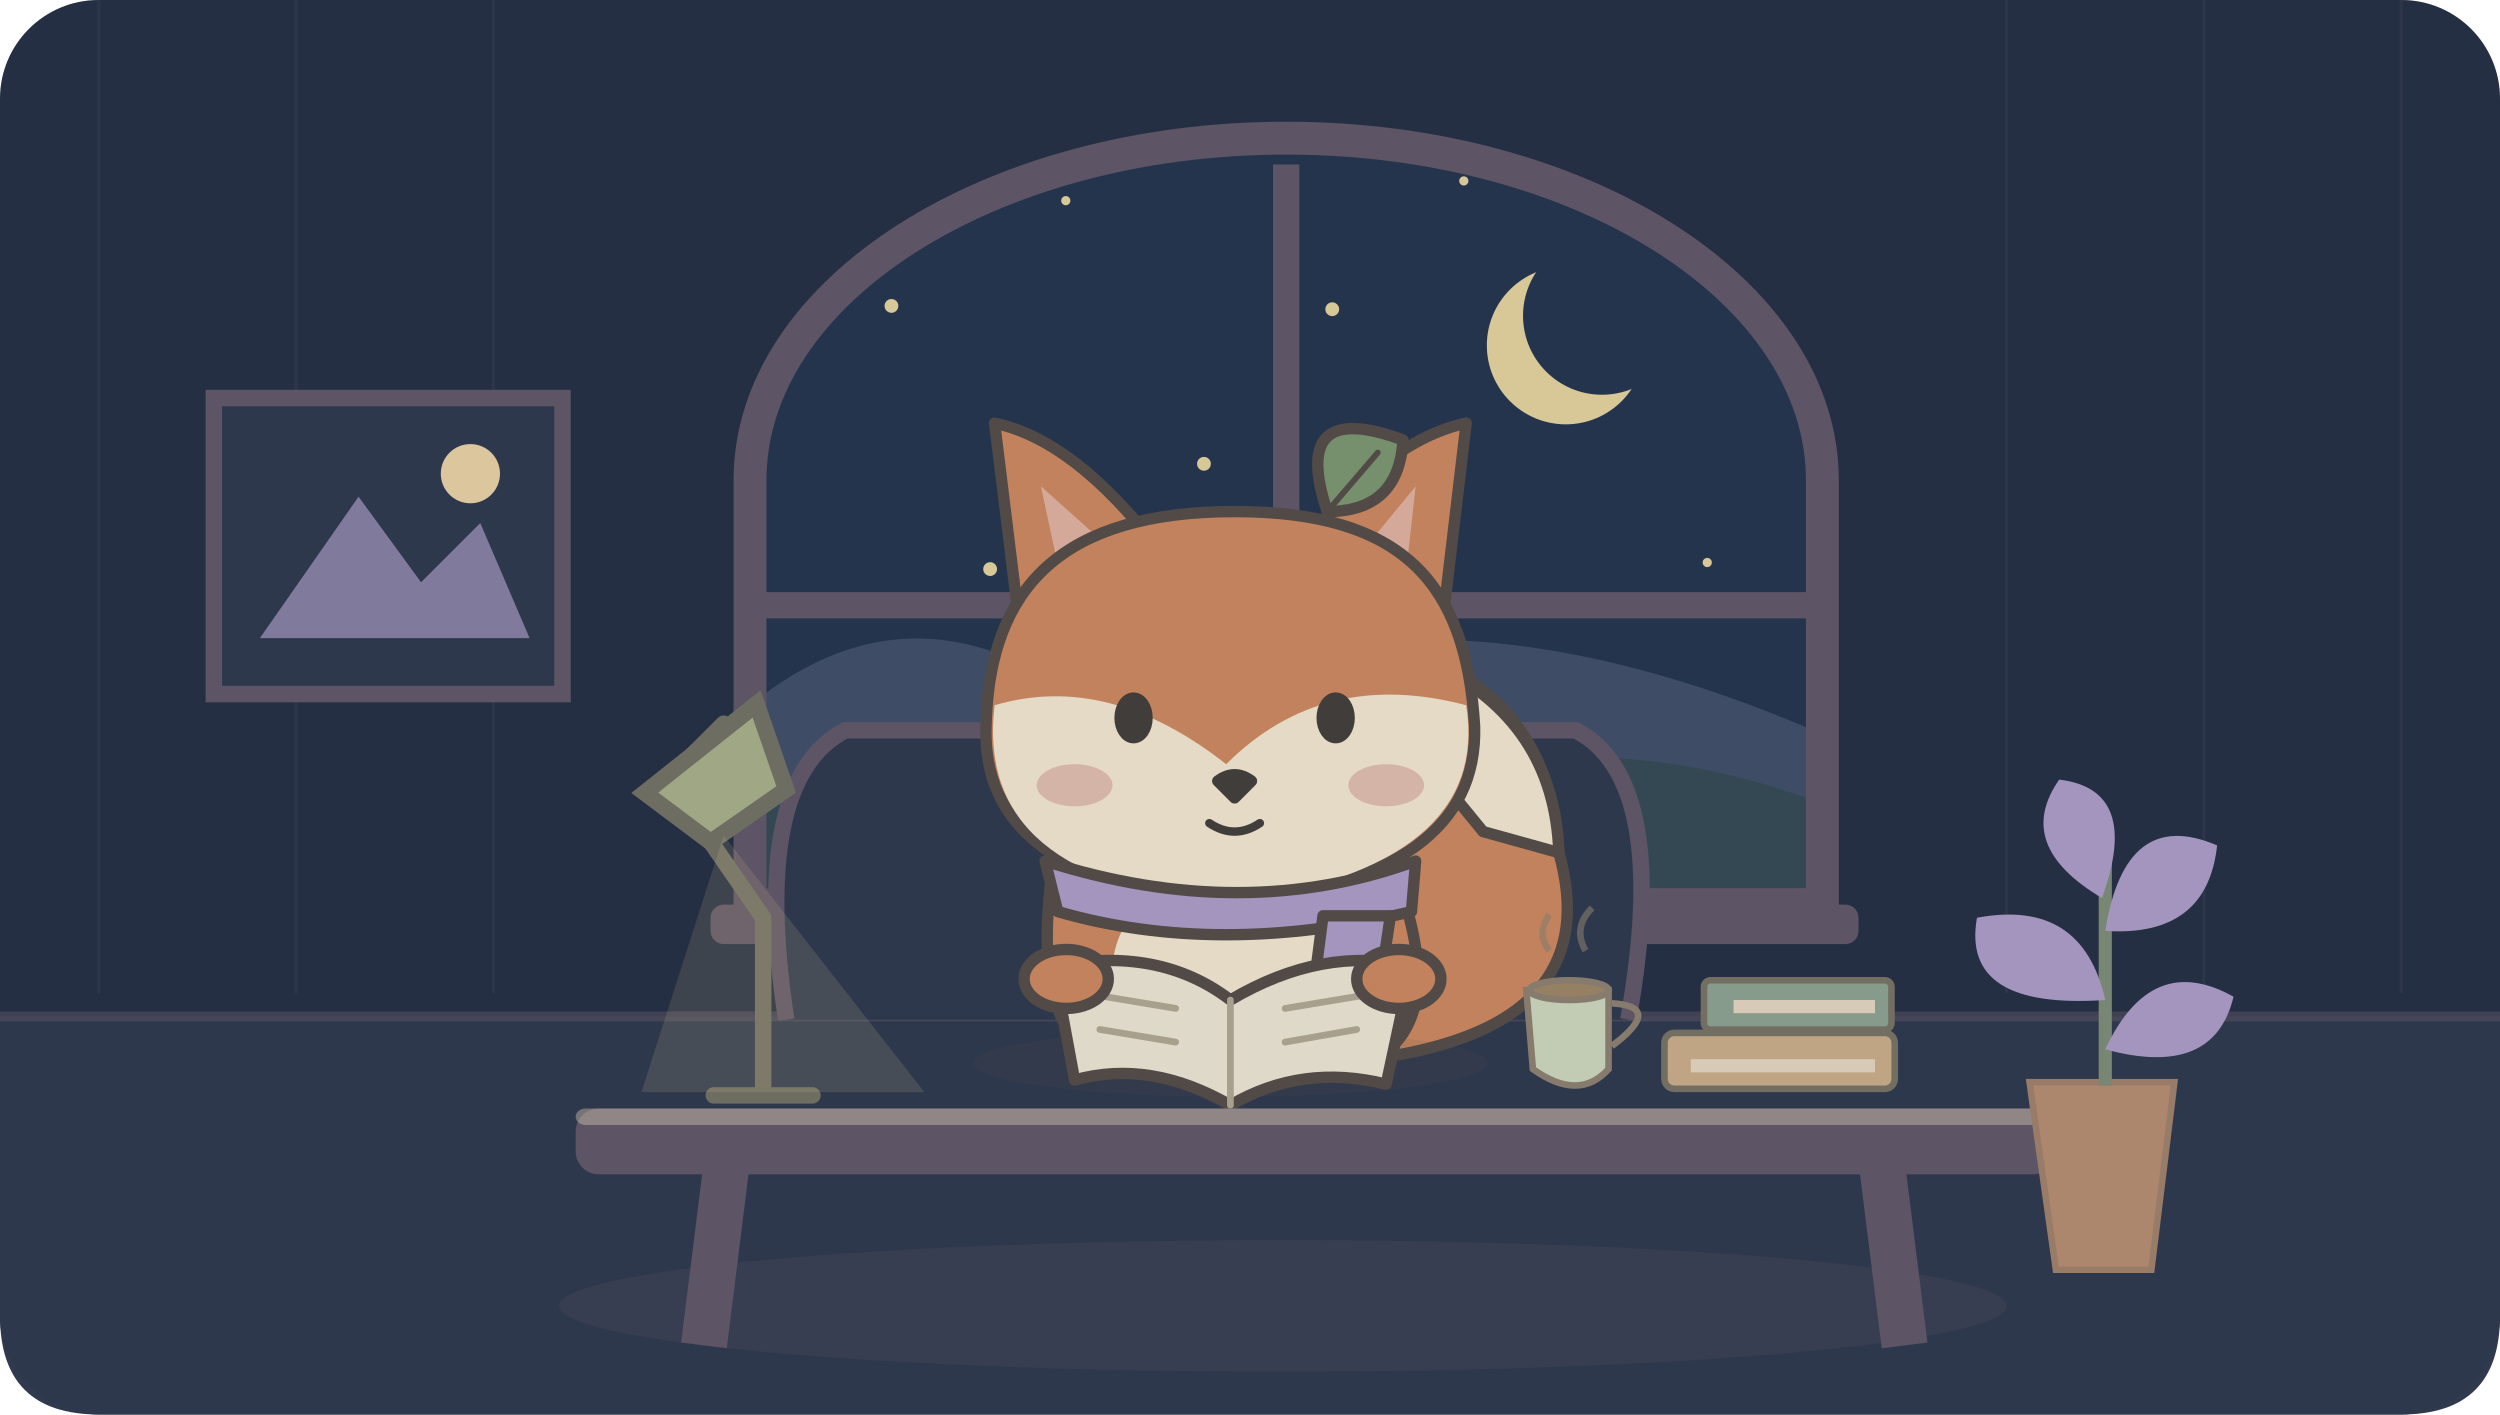
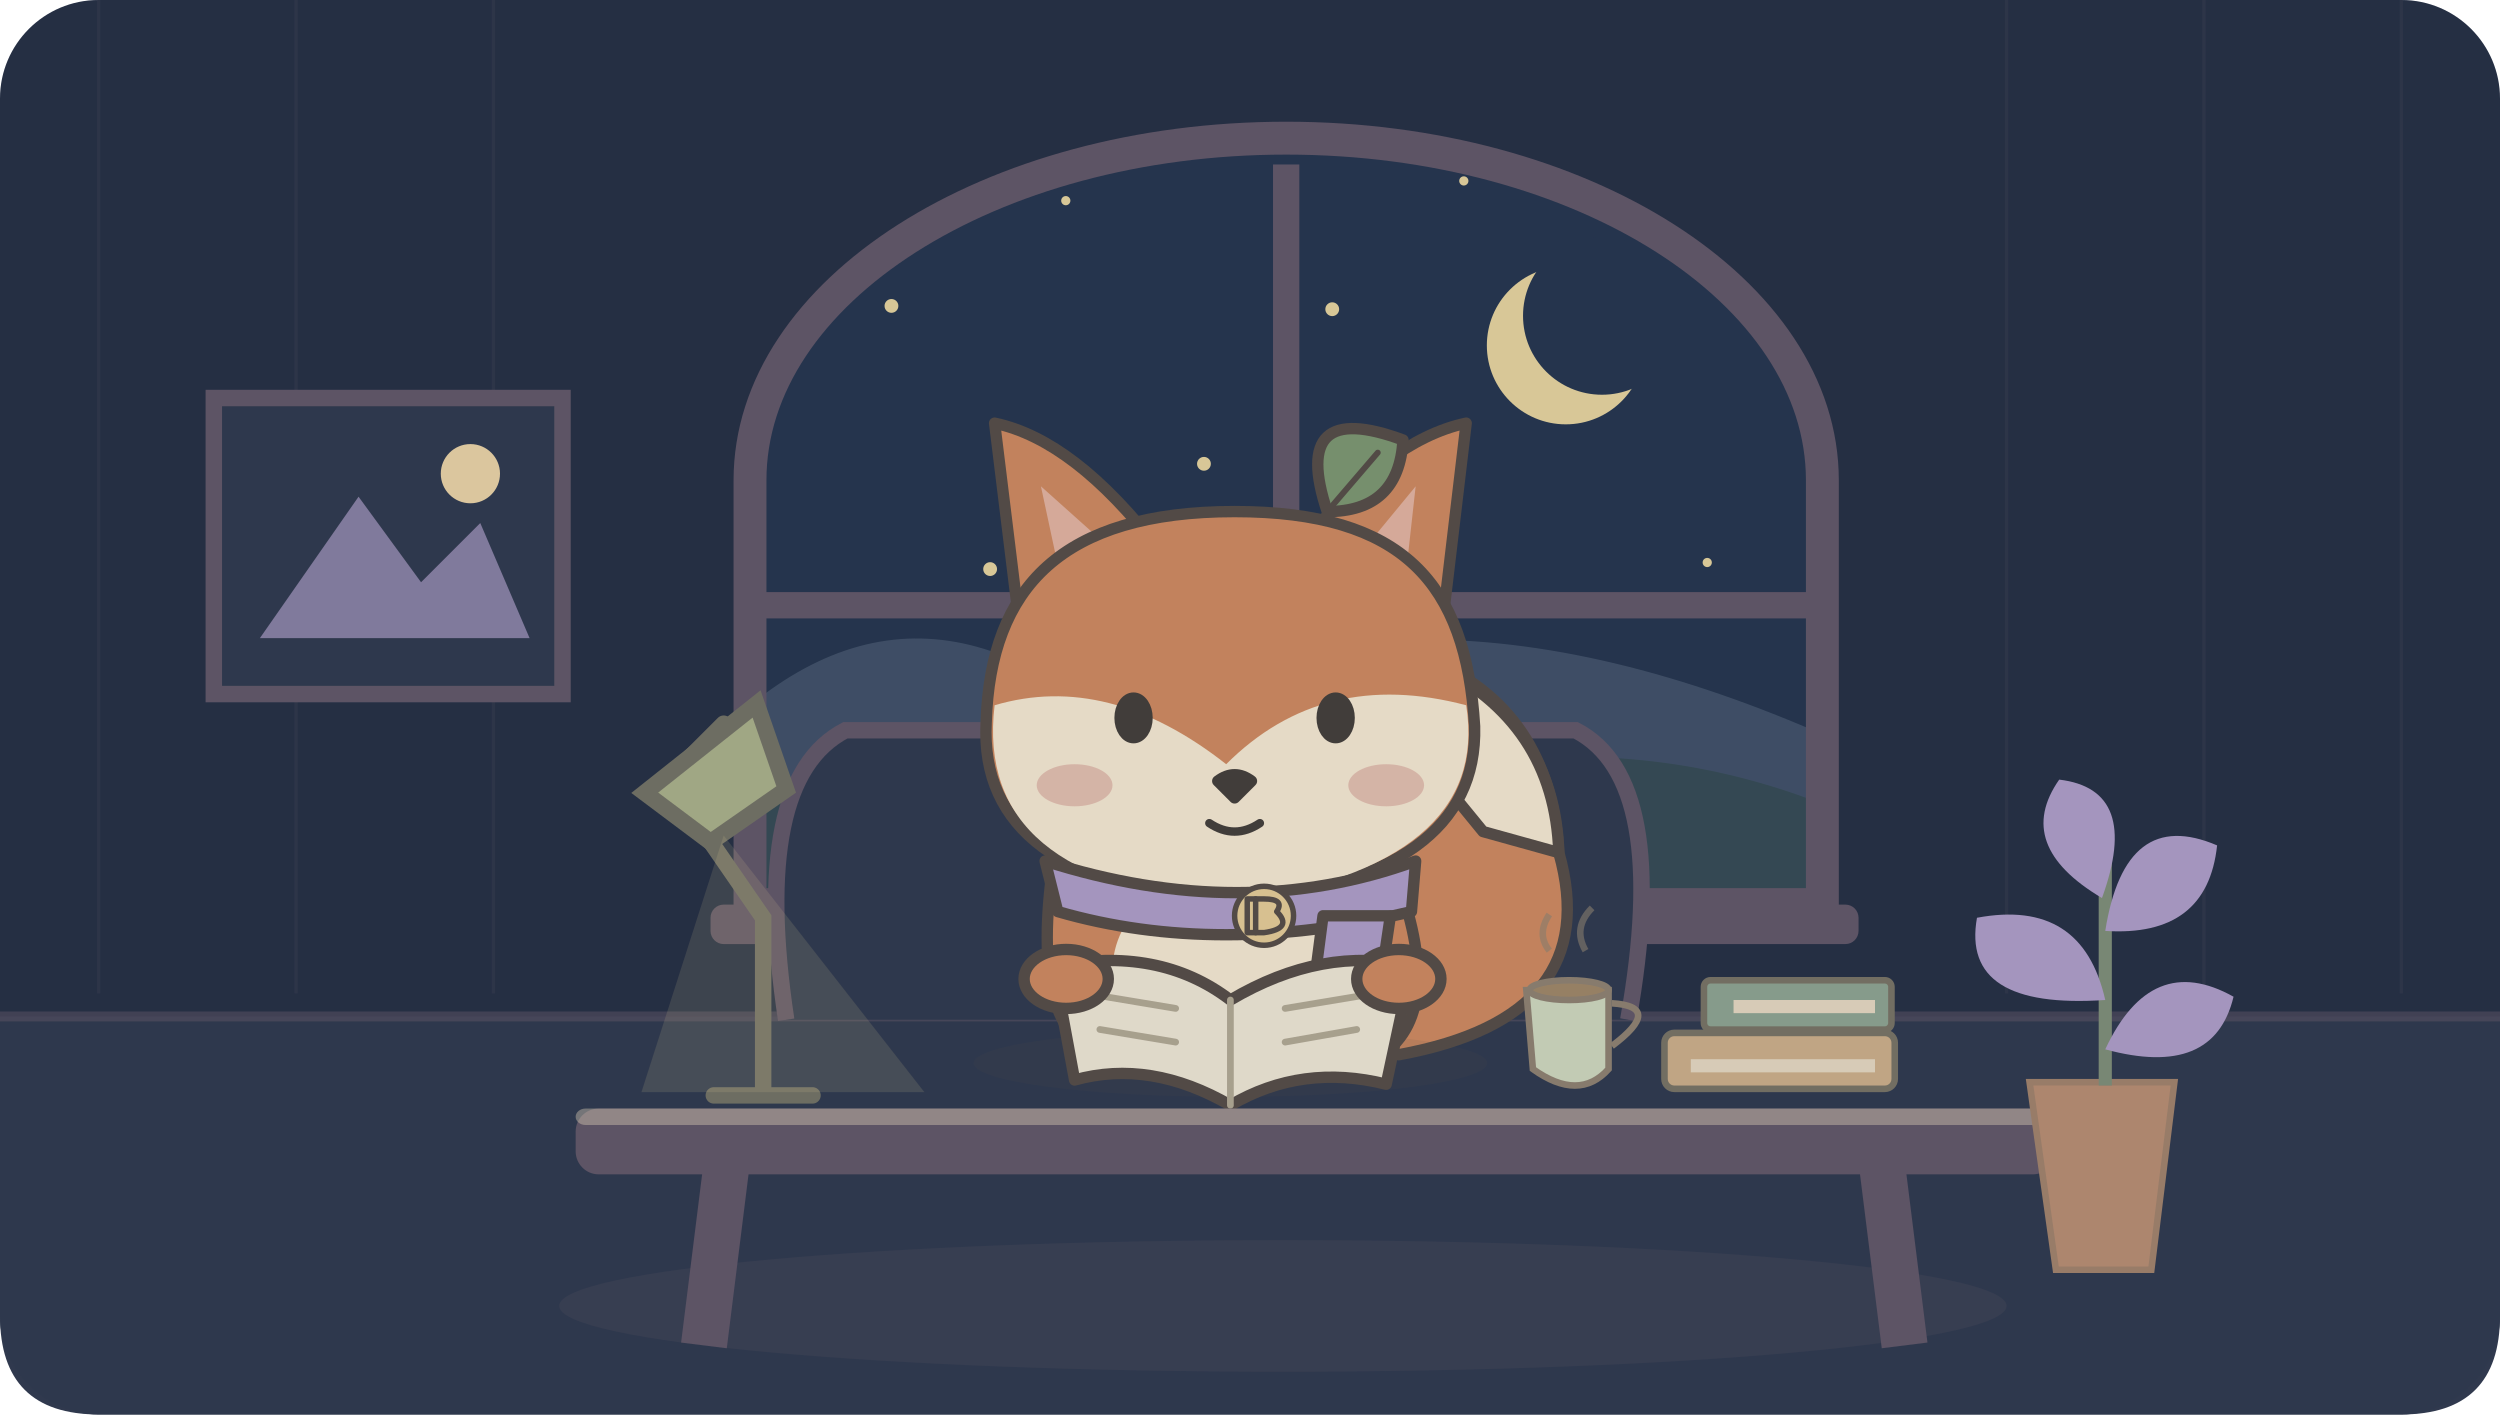
<svg xmlns="http://www.w3.org/2000/svg" viewBox="0 0 760 430" class="room-scene room-mini" role="img" aria-label="өрөө" style="--companion-accent:#b5a2ce">
  <defs>
    <clipPath id="_R_0_-window">
      <path d="M228 275V146A163 104 0 0 1 554 146V275Z" />
    </clipPath>
  </defs>
  <rect width="760" height="430" rx="30" fill="#252e43" />
  <g stroke="#655869" stroke-width="1" opacity=".16">
    <path d="M30 0V302" />
    <path d="M90 0V302" />
    <path d="M150 0V302" />
    <path d="M610 0V302" />
    <path d="M670 0V302" />
    <path d="M730 0V302" />
  </g>
  <path d="M0 309H760V400Q760 430 730 430H30Q0 430 0 400Z" fill="#30394e" />
  <path d="M0 309H760" stroke="#655869" stroke-width="3" opacity=".5" />
  <g clip-path="url(#_R_0_-window)">
    <rect x="218" y="30" width="348" height="252" fill="#25344e" />
    <g fill="#f0dba2">
      <circle cx="476" cy="105" r="24" />
      <circle cx="487" cy="96" r="24" fill="#25344e" />
      <circle cx="271" cy="93" r="2.1" />
      <circle cx="324" cy="61" r="1.4" />
      <circle cx="405" cy="94" r="2.1" />
      <circle cx="519" cy="171" r="1.4" />
      <circle cx="301" cy="173" r="2.1" />
      <circle cx="445" cy="55" r="1.4" />
      <circle cx="366" cy="141" r="2.1" />
    </g>
    <path d="M204 239Q268 160 338 220Q433 163 575 233V288H204Z" fill="#425169" />
    <path d="M193 272Q281 198 379 251Q492 205 586 260V290H193Z" fill="#364b55" />
  </g>
  <path d="M228 275V146A163 104 0 0 1 554 146V275Z" fill="none" stroke="#655869" stroke-width="10" />
  <path d="M391 50V274M230 184H552" stroke="#655869" stroke-width="8" />
  <rect x="216" y="275" width="349" height="12" rx="4" fill="#655869" />
  <g>
    <path d="M65 121H171V211H65Z" fill="#30394e" stroke="#655869" stroke-width="5" />
    <path d="M79 194L109 151 128 177 146 159 161 194Z" fill="#b5a2ce" opacity=".7" />
    <circle cx="143" cy="144" r="9" fill="#f4daaa" />
  </g>
  <ellipse cx="390" cy="397" rx="220" ry="20" fill="#655869" opacity=".19" />
  <path d="M222 345L214 409M571 345L579 409" fill="none" stroke="#655869" stroke-width="14" />
  <path d="M239 310Q228 237 257 222H479Q508 237 495 310" fill="#30394e" stroke="#655869" stroke-width="5" />
  <g transform="translate(287 112) scale(1.28)">
    <g class="companion companion-idle" fill="#d78d60" stroke="#584d46" stroke-width="2.7" stroke-linejoin="round" stroke-linecap="round">
      <g class="companion-tail">
        <path d="M71 142Q133 102 115 69Q144 81 146 115Q157 154 108 163Z" />
        <path d="M116 70Q145 84 146 115L128 110 119 99 121 88Z" fill="#fff0d7" />
      </g>
      <ellipse cx="68" cy="165" rx="61" ry="8" fill="#584d46" opacity=".1" stroke="none" />
      <path d="M26 117Q20 158 38 163L104 163Q120 152 106 117Z" />
      <ellipse cx="68" cy="143" rx="28" ry="24" fill="#fff0d7" stroke="none" />
      <g>
        <path d="M19 70L12 13Q31 17 51 43Z" />
        <path d="M84 43Q105 17 124 13L117 72Z" />
        <path d="M23 28L29 56 42 45Z" fill="#edb9a4" stroke="none" />
        <path d="M112 28L98 45 109 55Z" fill="#edb9a4" stroke="none" />
      </g>
      <path d="M69 34C109 34 124 51 126 85Q127 121 68 127Q8 122 10 84C11 52 28 34 69 34Z" />
      <path d="M12 80Q39 72 67 94Q90 71 124 80Q130 118 68 127Q7 122 12 80Z" fill="#fff0d7" stroke="none" />
      <g class="companion-eyes" fill="#453e39" stroke="#453e39">
        <g>
          <ellipse cx="45" cy="83" rx="3.2" ry="4.7" />
          <ellipse cx="93" cy="83" rx="3.2" ry="4.7" />
        </g>
        <path d="M65 98Q69 95 73 98L69 102Z" />
        <path d="M63 108Q69 112 75 108" fill="none" stroke-width="2" />
      </g>
      <g fill="#da9a90" opacity=".5" stroke="none">
        <ellipse cx="31" cy="99" rx="9" ry="5" />
        <ellipse cx="105" cy="99" rx="9" ry="5" />
      </g>
      <g fill="#b5a2ce">
        <path d="M24 117Q71 132 112 117L111 129Q65 140 27 129Z" />
        <path d="M90 130L106 130 102 157 87 153Z" />
      </g>
+       <g class="bondook-badge" stroke-width="1.3">
+         <circle cx="76" cy="130" r="7" fill="#efd39a" />
+         <path d="M72 126H76Q81 126 79 129Q83 133 76 134H72Z" fill="none" />
+         <path d="M74 126V134" fill="none" />
+       </g>
      <g fill="#819b72">
        <path d="M91 34Q82 7 109 17Q108 34 91 34Z" />
        <path d="M91 34L103 20" fill="none" stroke-width="1.4" />
      </g>
      <g>
        <path d="M26 142Q51 137 68 150Q90 137 111 142L105 170Q85 165 68 175Q49 164 31 169Z" fill="#f8efdb" />
        <path d="M68 150V175M37 149L55 152M37 157L55 160M81 152L99 149M81 160L98 157" fill="none" stroke="#b9ae97" stroke-width="1.6" />
      </g>
      <ellipse class="companion-hand" cx="29" cy="145" rx="10" ry="7" />
      <ellipse cx="108" cy="145" rx="10" ry="7" />
    </g>
  </g>
  <rect x="175" y="337" width="450" height="20" rx="7" fill="#655869" />
  <rect x="175" y="337" width="450" height="5" rx="3" fill="#f8e6c7" opacity=".4" />
  <g stroke="#777566" stroke-width="5" fill="none" stroke-linecap="round">
    <path d="M217 333H247M232 331V279L203 237 220 220" />
    <path d="M196 241L230 214 239 240 216 256Z" fill="#b1b68d" />
    <path d="M220 254L281 332H195Z" fill="#ffe7a0" opacity=".13" stroke="none" />
  </g>
  <g stroke="#7d7666" stroke-width="2">
    <rect x="506" y="314" width="70" height="17" rx="3" fill="#d5b48c" />
    <rect x="518" y="298" width="57" height="15" rx="2" fill="#93a994" />
    <path d="M514 324H570M527 306H570" stroke="#efdfc6" stroke-width="4" />
  </g>
  <g stroke="#948573" stroke-width="2">
    <path d="M464 301H489V325Q480 335 466 325Z" fill="#d7dfc3" />
    <path d="M490 305Q506 306 490 318" fill="none" />
    <ellipse cx="477" cy="301" rx="12" ry="3" fill="#a68a68" />
    <path class="tea-steam" d="M471 289Q467 284 471 278M482 289Q478 282 484 276" fill="none" opacity=".6" />
  </g>
  <g>
    <path d="M617 329H661L654 386H625Z" fill="#c09174" stroke="#a8866d" stroke-width="2" />
    <path d="M640 330V261" stroke="#84927a" stroke-width="4" />
    <g fill="#b5a2ce">
      <path d="M640 304Q596 307 601 279Q633 273 640 304Z" />
      <path d="M640 283Q646 245 674 257Q671 285 640 283Z" />
      <path d="M639 273Q612 257 626 237Q651 240 639 273Z" />
      <path d="M640 319Q654 289 679 303Q673 328 640 319Z" />
    </g>
  </g>
  <rect width="760" height="430" rx="30" fill="#233447" opacity=".12" />
</svg>
